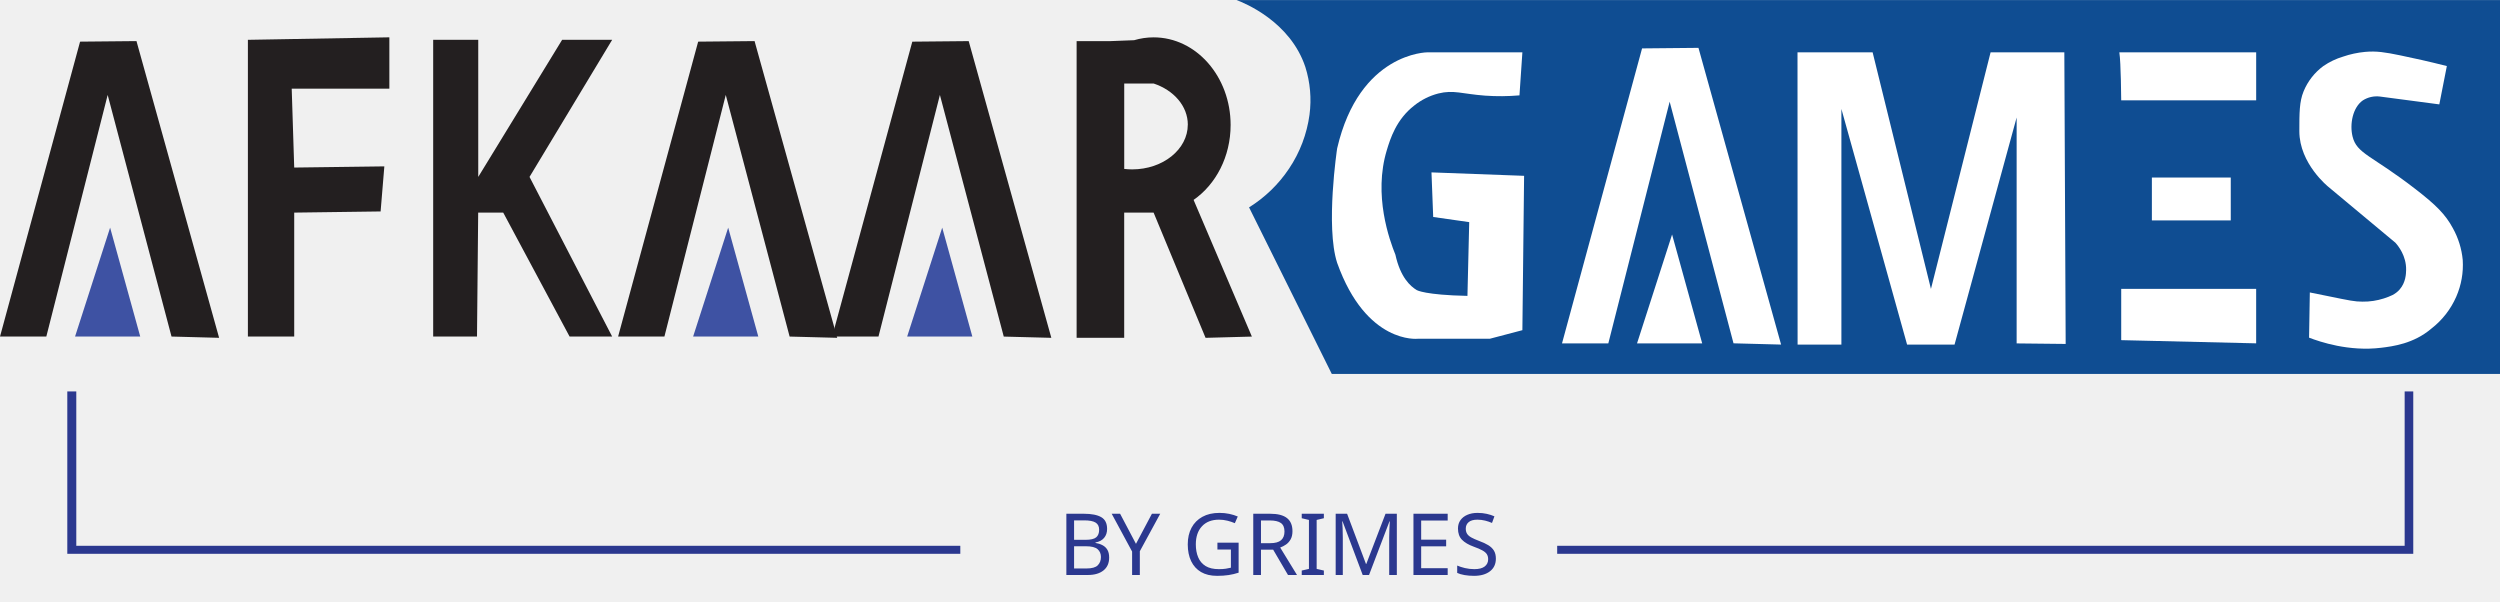
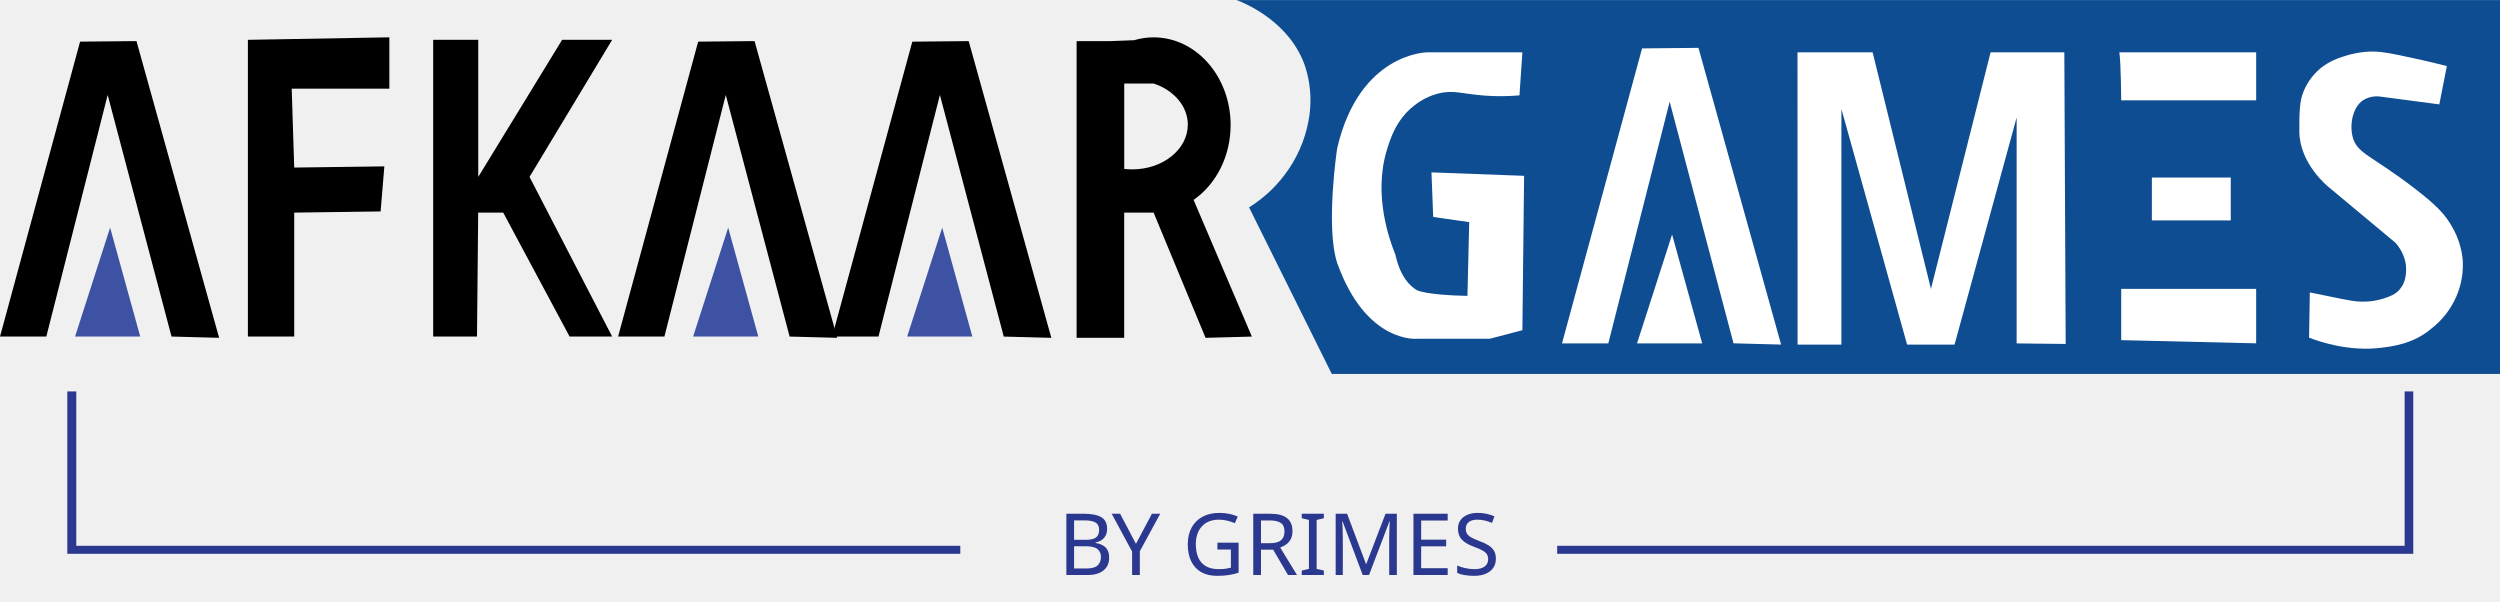
- <svg xmlns="http://www.w3.org/2000/svg" id="c3d162a8-4263-471f-93ec-ebfeebacf78b" data-name="Calque 1" viewBox="0 0 1457.6 350.57">
-   <path d="M915.62,883V710l82.48-1.46v29.93H941.17l1.46,46,52.55-.69L993,810.06l-50.37.68V883Z" transform="translate(-771.09 -686.78)" style="fill:#231f20" />
-   <path d="M1023.65,710h26.28v79.93L1098.83,710H1128l-48.18,79.93L1128,883h-24.82l-38.69-72.26h-14.6L1049.2,883h-25.55Z" transform="translate(-771.09 -686.78)" style="fill:#231f20" />
-   <path d="M852.85,883h-38l20.44-63.5Z" transform="translate(-771.09 -686.78)" style="fill:#3e52a3" />
-   <path d="M798.1,883h-27l46.68-171.94,32.88-.32,48.18,173L871.09,883,833.87,742.13Z" transform="translate(-771.09 -686.78)" style="fill:#231f20" />
-   <path d="M1213.21,883h-38l20.44-63.5Z" transform="translate(-771.09 -686.78)" style="fill:#3e52a3" />
-   <path d="M1158.47,883h-27l46.68-171.94,32.88-.32,48.18,173-27.74-.73-37.23-140.88Z" transform="translate(-771.09 -686.78)" style="fill:#231f20" />
-   <path d="M1338,883h-38l20.44-63.5Z" transform="translate(-771.09 -686.78)" style="fill:#3e52a3" />
-   <path d="M1283.28,883h-27L1303,711.07l32.88-.32,48.18,173-27.74-.73-37.23-140.88Z" transform="translate(-771.09 -686.78)" style="fill:#231f20" />
-   <path d="M1087.88,948.7" transform="translate(-771.09 -686.78)" style="fill:#231f20" />
-   <path d="M1467,803.33c12.95-9,21.59-25.17,21.59-43.68,0-28.22-20.1-51.09-44.89-51.09a39.81,39.81,0,0,0-11.37,1.66l-13.82.53h-19.71v173h27.74v-73h17.15l30.29,73,27-.73Zm-3.38-43.86c0,14.4-14.51,26.07-32.4,26.07a40.45,40.45,0,0,1-4.66-.27v-49.8l17.15,0C1455.42,739.35,1463.64,748.64,1463.64,759.48Z" transform="translate(-771.09 -686.78)" style="fill:#231f20" />
-   <path d="M2228.7,904.78H1547.57l-48.23-97.1a76.71,76.71,0,0,0,23.32-22.59,74.25,74.25,0,0,0,11.93-31.43,64.47,64.47,0,0,0-2.44-27.85c-8.85-26.5-35.5-37.27-40.08-39H2228.7Z" transform="translate(-771.09 -686.78)" style="fill:#0f4d92" />
-   <path d="M1627.7,816.29l-21-3-1-26,54,2-1,90-19,5h-42s-30,3.4-47-44.26c-6.86-21.16,0-66.74,0-66.74,13-56,52.62-56,52.62-56h55.38L1657,742.38a127.16,127.16,0,0,1-20.08.16c-13.35-1-18.32-3.49-27.25-1.25a37.53,37.53,0,0,0-14,7c-10.55,8.16-14,19.43-16,26-8,26.27,1.59,52.59,5,61,2.91,13.25,8.73,18.41,12.5,20.66,0,0,4.75,2.84,29.5,3.34h0Z" transform="translate(-771.09 -686.78)" style="fill:#fff" />
-   <path d="M1763.54,887h-38l20.44-63.5Z" transform="translate(-771.09 -686.78)" style="fill:#fff" />
-   <path d="M1708.8,887h-27L1728.48,715l32.88-.32,48.18,173-27.74-.73-37.23-140.88Z" transform="translate(-771.09 -686.78)" style="fill:#fff" />
-   <path d="M1819.16,887.69h25.54V750.29L1883,887.69h27.67l36.2-132.4V887l28.59.31-.78-170h-43l-34.77,137.92-34-137.92h-43.8Z" transform="translate(-771.09 -686.78)" style="fill:#fff" />
-   <path d="M2006.75,717.29c.95,6,1.09,28,1.09,28h78.69v-28Z" transform="translate(-771.09 -686.78)" style="fill:#fff" />
-   <rect x="1254.63" y="103.51" width="45.99" height="25" style="fill:#fff" />
-   <polygon points="1315.43 200.18 1315.43 168.43 1236.75 168.43 1236.75 198.32 1315.43 200.18" style="fill:#fff" />
-   <path d="M2197.7,725.29c-10.48-2.66-19.68-4.7-27.25-6.25-8.58-1.76-13.74-2.63-20.5-2a55.67,55.67,0,0,0-12.75,2.75,40.9,40.9,0,0,0-11.5,5.5,34.6,34.6,0,0,0-11.54,14.8c-2.46,6-2.46,12.56-2.46,23.2,0,19,17,32.49,17,32.49l39,32.51c1.53,1.7,6.46,7.62,6.25,16-.05,2.07-.17,7.11-3.75,11.25-2.6,3-5.78,4.08-9.25,5.25a38.9,38.9,0,0,1-12.45,1.86c-4.49,0-7.2-.57-20.8-3.36l-9.89-2-.44,26.36c6.33,2.43,23.24,8.21,42.06,5.89,6.73-.83,18.94-2.34,29.3-11.22h0a47.5,47.5,0,0,0,14.45-18.54,46.14,46.14,0,0,0,3.78-21.46,47.16,47.16,0,0,0-5.75-18.5c-4.29-8-9.88-13.56-21.75-22.75-25.68-19.89-34.28-20.55-36.75-30.75-1.75-7.23.13-16.91,6-21a15.13,15.13,0,0,1,10-2.25l34.6,4.57Z" transform="translate(-771.09 -686.78)" style="fill:#fff" />
-   <polygon points="44.48 228.22 44.48 318.22 559.9 318.22 559.9 322.89 39.24 322.89 39.24 228.22 44.48 228.22" style="fill:#2b388f" />
-   <polygon points="1402.01 228.22 1402.01 318.22 907.9 318.22 907.9 322.89 1407.03 322.89 1407.03 228.22 1402.01 228.22" style="fill:#2b388f" />
-   <text transform="translate(616.89 335.24)" style="font-size:50px;fill:#2b388f;font-family:FranklinGothic-Heavy, Franklin Gothic Heavy">
-     <tspan style="letter-spacing:-0.017em">B</tspan>
+ <svg xmlns="http://www.w3.org/2000/svg" id="6e4dbb66-51d1-485a-8497-b82a0ce47653" data-name="Calque 1" viewBox="0 0 1457.6 350.57">
+   <path d="M915.62,883V710l82.48-1.46v29.93H941.17l1.46,46,52.55-.69L993,810.06l-50.37.68V883Z" transform="translate(-771.09 -686.78)" />
+   <path d="M1023.65,710h26.28v79.93L1098.83,710H1128l-48.18,79.93L1128,883h-24.82l-38.69-72.26h-14.6L1049.2,883h-25.55Z" transform="translate(-771.09 -686.78)" />
+   <path d="M852.85,883h-38l20.44-63.5Z" transform="translate(-771.09 -686.78)" fill="#3e52a3" />
+   <path d="M798.1,883h-27l46.68-171.94,32.88-.32,48.18,173L871.09,883,833.87,742.13Z" transform="translate(-771.09 -686.78)" />
+   <path d="M1213.21,883h-38l20.44-63.5Z" transform="translate(-771.09 -686.78)" fill="#3e52a3" />
+   <path d="M1158.47,883h-27l46.68-171.94,32.88-.32,48.18,173-27.74-.73-37.23-140.88Z" transform="translate(-771.09 -686.78)" />
+   <path d="M1338,883h-38l20.44-63.5Z" transform="translate(-771.09 -686.78)" fill="#3e52a3" />
+   <path d="M1283.28,883h-27L1303,711.07l32.88-.32,48.18,173-27.74-.73-37.23-140.88Z" transform="translate(-771.09 -686.78)" />
+   <path d="M1087.88,948.7" transform="translate(-771.09 -686.78)" fill="#231f20" />
+   <path d="M1467,803.33c12.95-9,21.59-25.17,21.59-43.68,0-28.22-20.1-51.09-44.89-51.09a39.81,39.81,0,0,0-11.37,1.66l-13.82.53h-19.71v173h27.74v-73h17.15l30.29,73,27-.73Zm-3.38-43.86c0,14.4-14.51,26.07-32.4,26.07a40.45,40.45,0,0,1-4.66-.27v-49.8l17.15,0C1455.42,739.35,1463.64,748.64,1463.64,759.48Z" transform="translate(-771.09 -686.78)" />
+   <path d="M2228.7,904.78H1547.57l-48.23-97.1a76.71,76.71,0,0,0,23.32-22.59,74.25,74.25,0,0,0,11.93-31.43,64.47,64.47,0,0,0-2.44-27.85c-8.85-26.5-35.5-37.27-40.08-39H2228.7Z" transform="translate(-771.09 -686.78)" fill="#0f4d92" />
+   <path d="M1627.7,816.29l-21-3-1-26,54,2-1,90-19,5h-42s-30,3.4-47-44.26c-6.86-21.16,0-66.74,0-66.74,13-56,52.62-56,52.62-56h55.38L1657,742.38a127.16,127.16,0,0,1-20.08.16c-13.35-1-18.32-3.49-27.25-1.25a37.53,37.53,0,0,0-14,7c-10.55,8.16-14,19.43-16,26-8,26.27,1.59,52.59,5,61,2.91,13.25,8.73,18.41,12.5,20.66,0,0,4.75,2.84,29.5,3.34h0Z" transform="translate(-771.09 -686.78)" fill="#fff" />
+   <path d="M1763.54,887h-38l20.44-63.5Z" transform="translate(-771.09 -686.78)" fill="#fff" />
+   <path d="M1708.8,887h-27L1728.48,715l32.88-.32,48.18,173-27.74-.73-37.23-140.88Z" transform="translate(-771.09 -686.78)" fill="#fff" />
+   <path d="M1819.16,887.69h25.54V750.29L1883,887.69h27.67l36.2-132.4V887l28.59.31-.78-170h-43l-34.77,137.92-34-137.92h-43.8Z" transform="translate(-771.09 -686.78)" fill="#fff" />
+   <path d="M2006.75,717.29c.95,6,1.09,28,1.09,28h78.69v-28Z" transform="translate(-771.09 -686.78)" fill="#fff" />
+   <rect x="1254.63" y="103.51" width="45.99" height="25" fill="#fff" />
+   <polygon points="1315.43 200.18 1315.43 168.43 1236.75 168.43 1236.75 198.32 1315.43 200.18" fill="#fff" />
+   <path d="M2197.7,725.29c-10.48-2.66-19.68-4.7-27.25-6.25-8.58-1.76-13.74-2.63-20.5-2a55.67,55.67,0,0,0-12.75,2.75,40.9,40.9,0,0,0-11.5,5.5,34.6,34.6,0,0,0-11.54,14.8c-2.46,6-2.46,12.56-2.46,23.2,0,19,17,32.49,17,32.49l39,32.51c1.53,1.7,6.46,7.62,6.25,16-.05,2.07-.17,7.11-3.75,11.25-2.6,3-5.78,4.08-9.25,5.25a38.9,38.9,0,0,1-12.45,1.86c-4.49,0-7.2-.57-20.8-3.36l-9.89-2-.44,26.36c6.33,2.43,23.24,8.21,42.06,5.89,6.73-.83,18.94-2.34,29.3-11.22h0a47.5,47.5,0,0,0,14.45-18.54,46.14,46.14,0,0,0,3.78-21.46,47.16,47.16,0,0,0-5.75-18.5c-4.29-8-9.88-13.56-21.75-22.75-25.68-19.89-34.28-20.55-36.75-30.75-1.75-7.23.13-16.91,6-21a15.13,15.13,0,0,1,10-2.25l34.6,4.57Z" transform="translate(-771.09 -686.78)" fill="#fff" />
+   <polygon points="44.48 228.22 44.48 318.22 559.9 318.22 559.9 322.89 39.24 322.89 39.24 228.22 44.48 228.22" fill="#2b388f" />
+   <polygon points="1402.01 228.22 1402.01 318.22 907.9 318.22 907.9 322.89 1407.03 322.89 1407.03 228.22 1402.01 228.22" fill="#2b388f" />
+   <text transform="translate(616.89 335.24)" font-size="50" fill="#2b388f" font-family="FranklinGothic-Heavy, Franklin Gothic Heavy">
+     <tspan letter-spacing="-0.02em">B</tspan>
    <tspan x="31.27" y="0">Y GRIMES</tspan>
  </text>
</svg>
